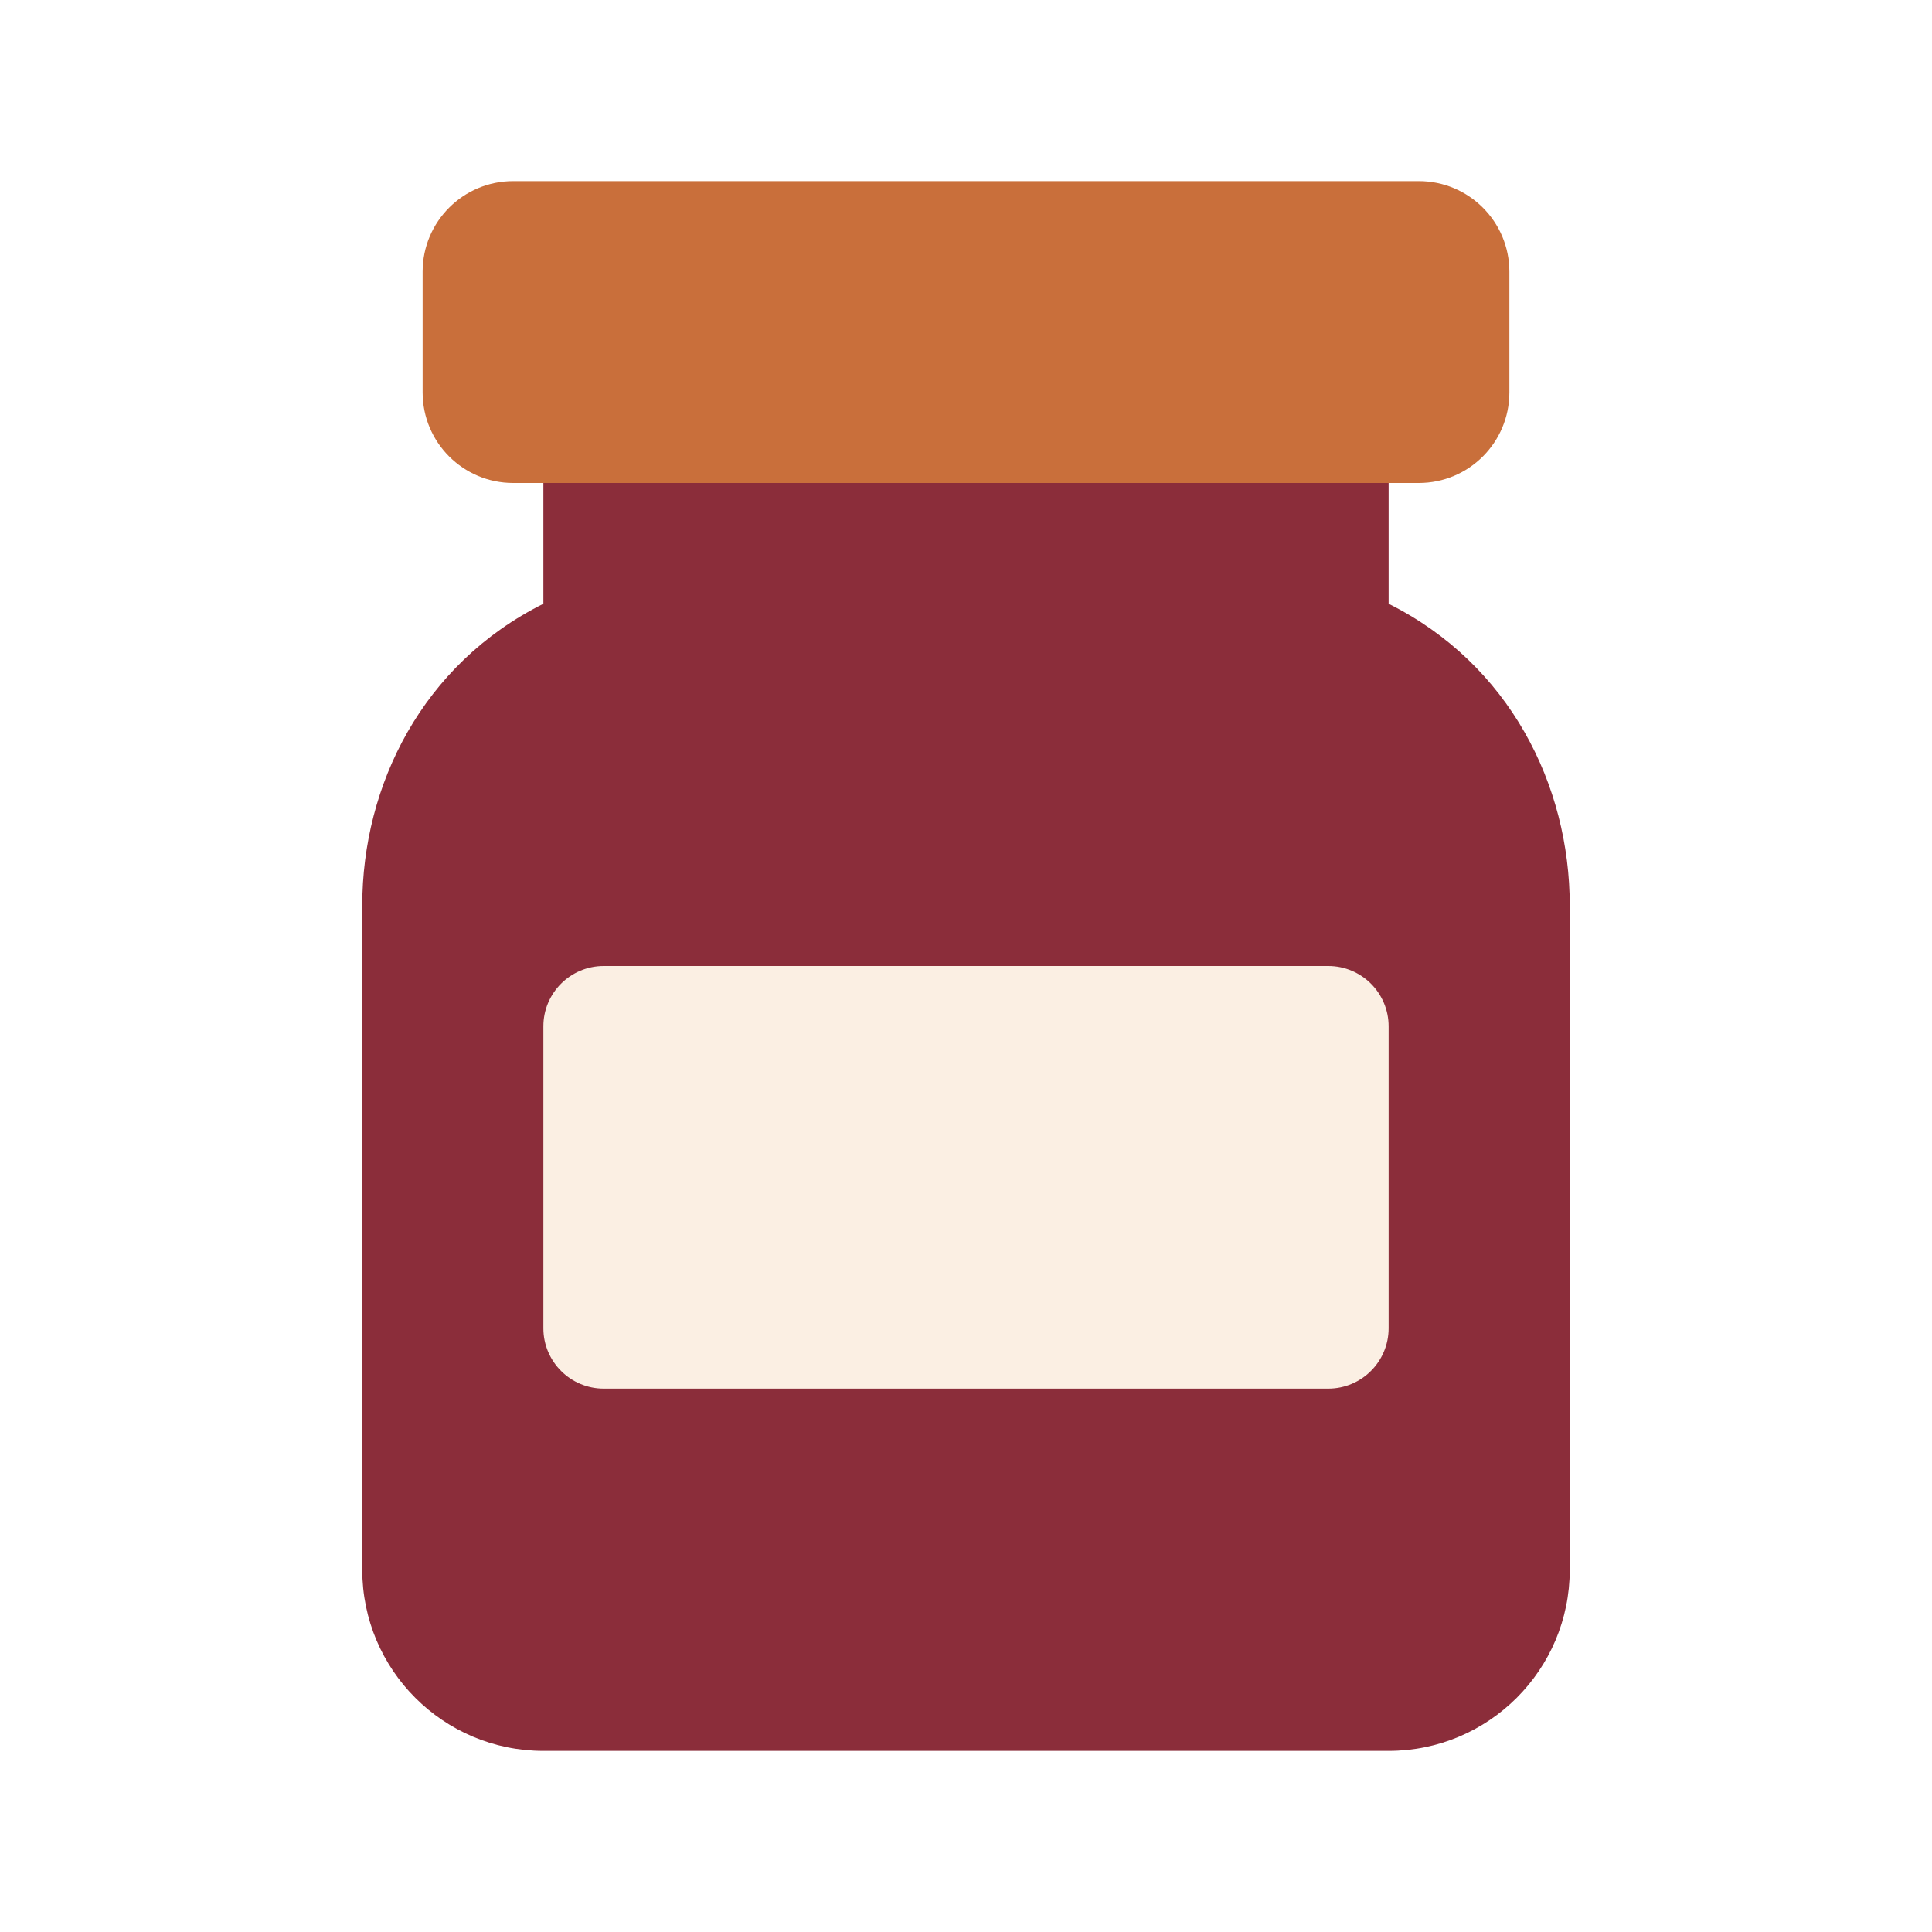
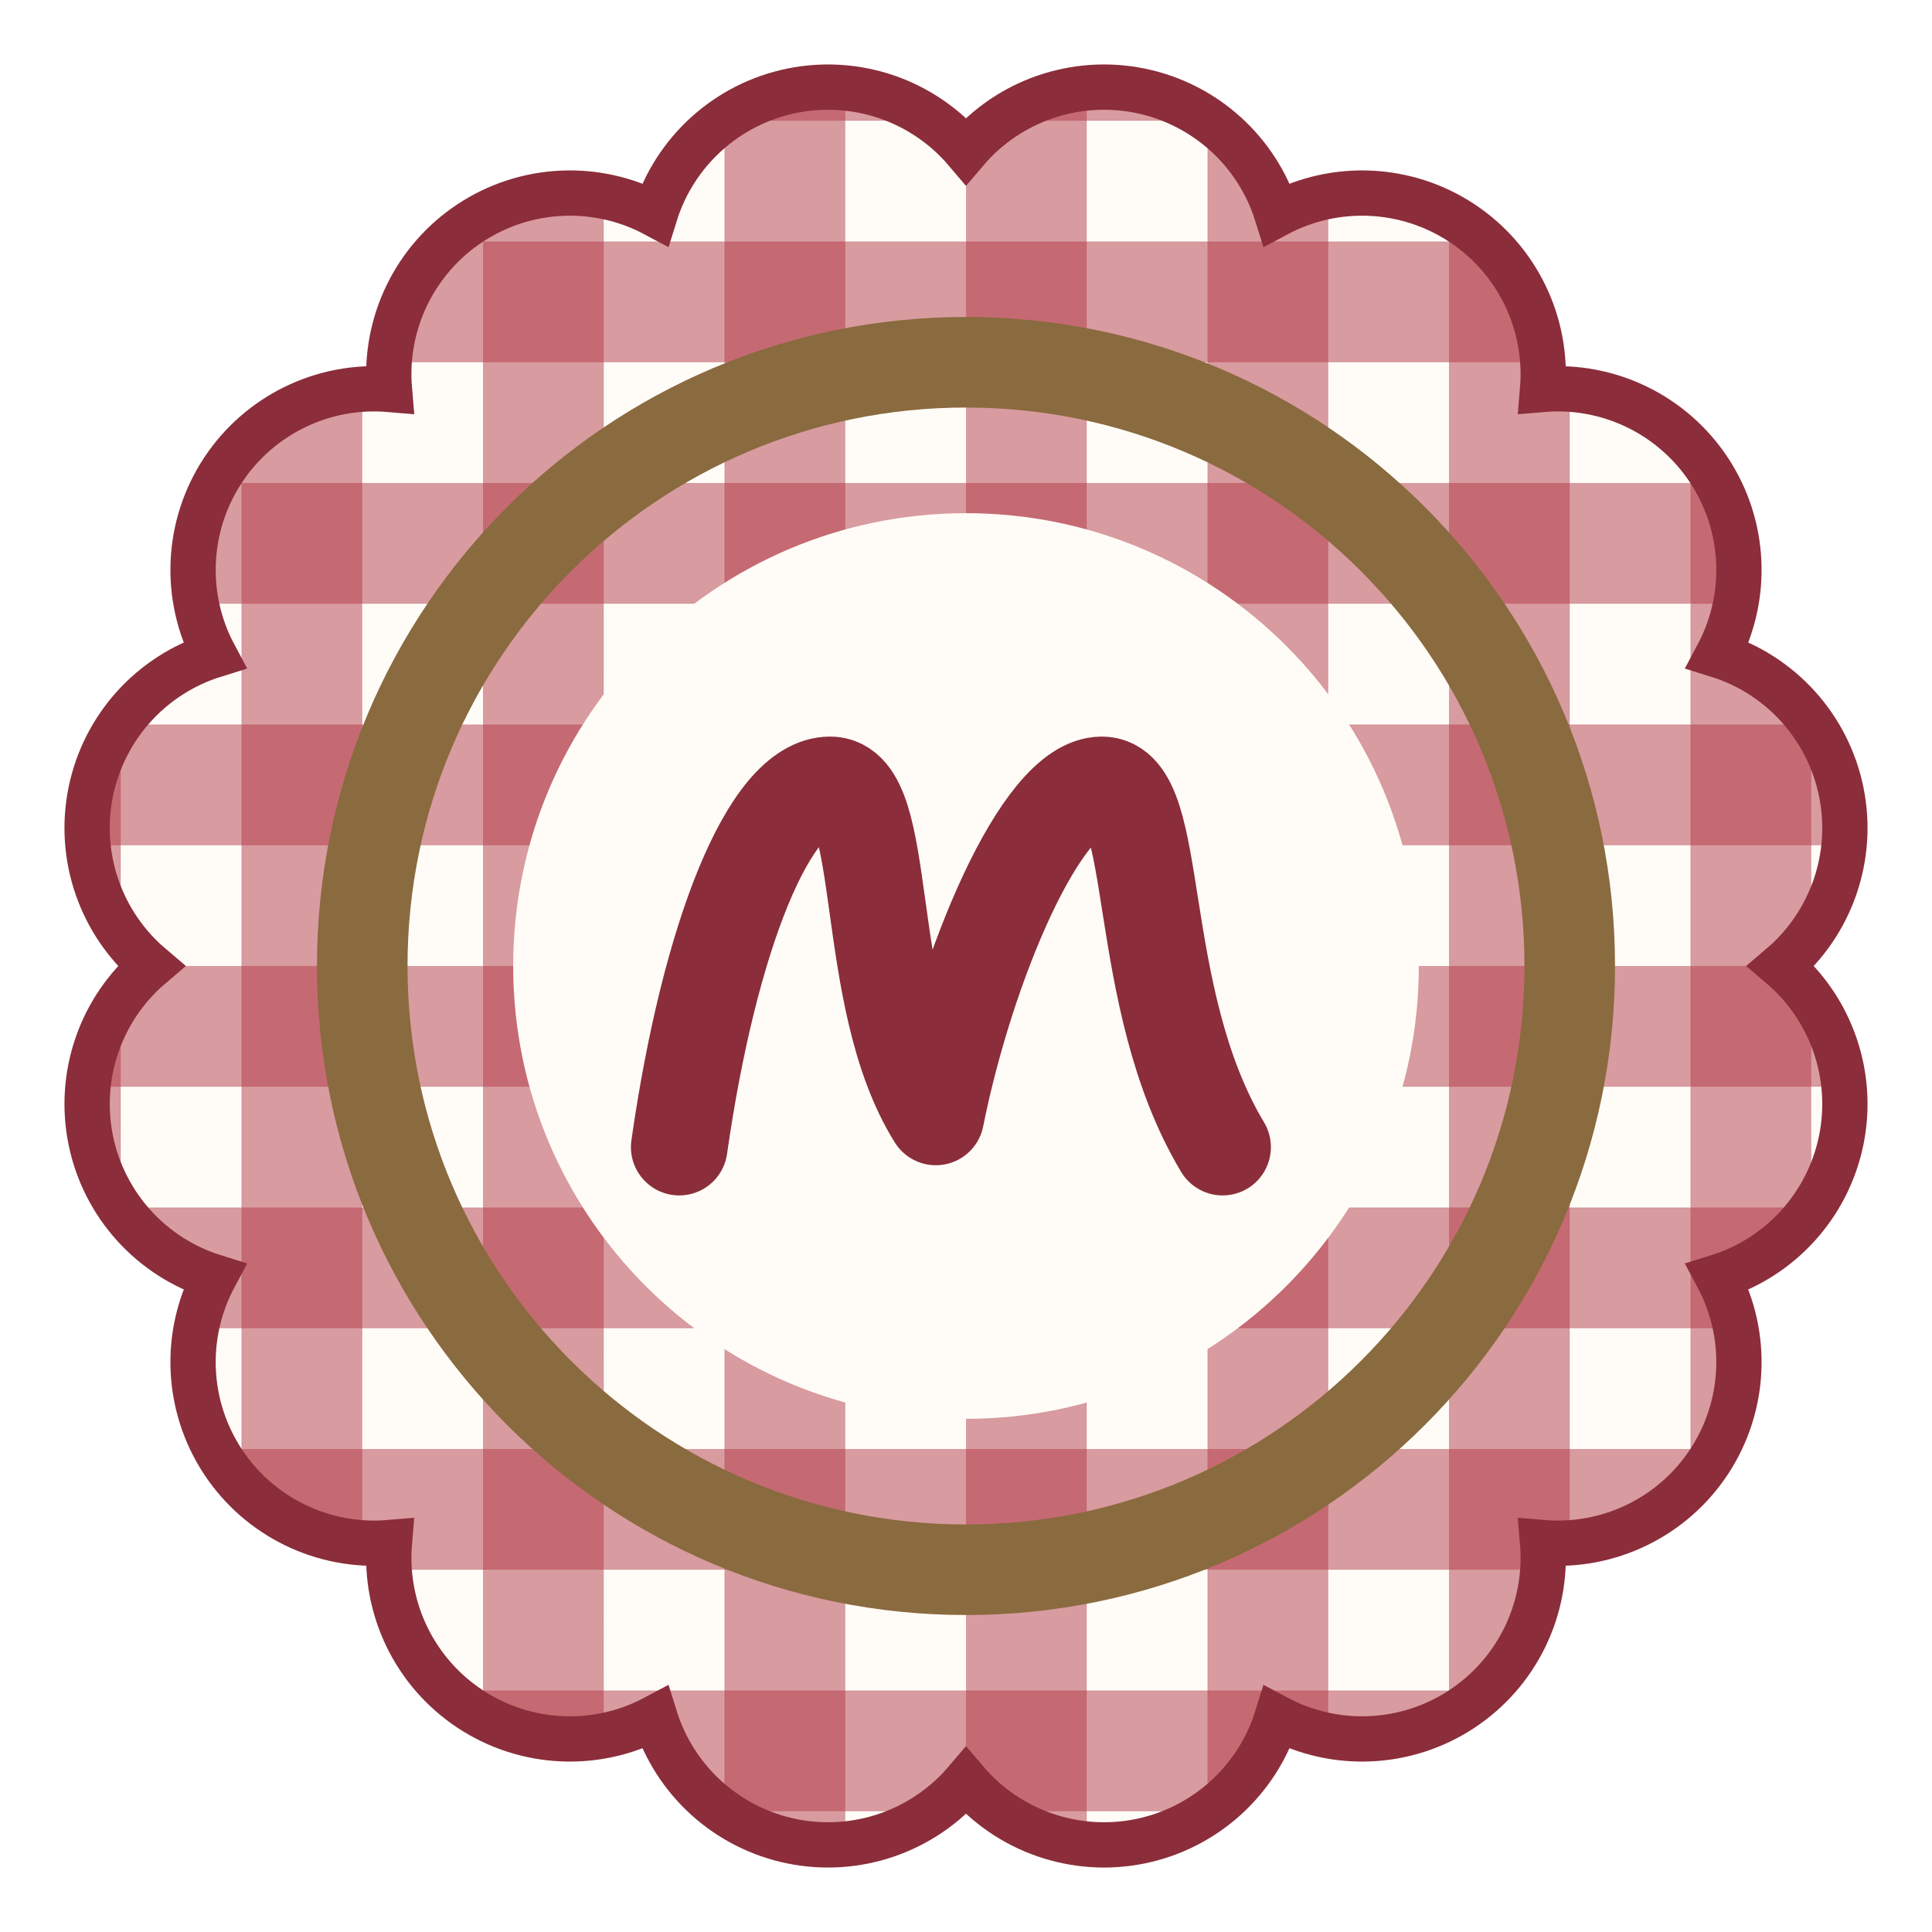
<svg xmlns="http://www.w3.org/2000/svg" viewBox="0 0 64 64">
-   <rect x="14" y="6" width="36" height="10" rx="3" fill="#c96f3b" />
-   <path d="M18 16h28v4c4 2 6 6 6 10v22a6 6 0 0 1-6 6H18a6 6 0 0 1-6-6V30c0-4 2-8 6-10z" fill="#8b2d3a" />
-   <rect x="18" y="32" width="28" height="14" rx="2" fill="#fbefe3" />
+   <defs>
+     <pattern id="g" width="8" height="8" patternUnits="userSpaceOnUse">
+       <rect width="8" height="8" fill="#fffcf7" />
+       <rect width="4" height="8" fill="#b23a48" opacity=".5" />
+       <rect width="8" height="4" fill="#b23a48" opacity=".5" />
+     </pattern>
+   </defs>
+   <path d="M59.0 32.0A6 6 0 0 1 56.9 42.3A6 6 0 0 1 51.1 51.1A6 6 0 0 1 42.3 56.9A6 6 0 0 1 32.0 59.0A6 6 0 0 1 21.7 56.9A6 6 0 0 1 12.9 51.1A6 6 0 0 1 7.1 42.3A6 6 0 0 1 5.0 32.0A6 6 0 0 1 7.1 21.7A6 6 0 0 1 12.9 12.9A6 6 0 0 1 21.7 7.1A6 6 0 0 1 32.0 5.0A6 6 0 0 1 42.3 7.1A6 6 0 0 1 51.1 12.9A6 6 0 0 1 56.9 21.7A6 6 0 0 1 59.0 32.0Z" fill="url(#g)" stroke="#8b2d3a" stroke-width="1.5" />
+   <circle cx="32" cy="32" r="20" fill="none" stroke="#8a6a3f" stroke-width="3" />
+   <circle cx="32" cy="32" r="15" fill="#fffcf7" />
+   <path d="M22.5 38c1-7 3-12 5-12s1 7 3.5 11c1-5 3.5-11 5.5-11s1 7 4 12" fill="none" stroke="#8b2d3a" stroke-width="3.2" stroke-linecap="round" stroke-linejoin="round" />
</svg>
